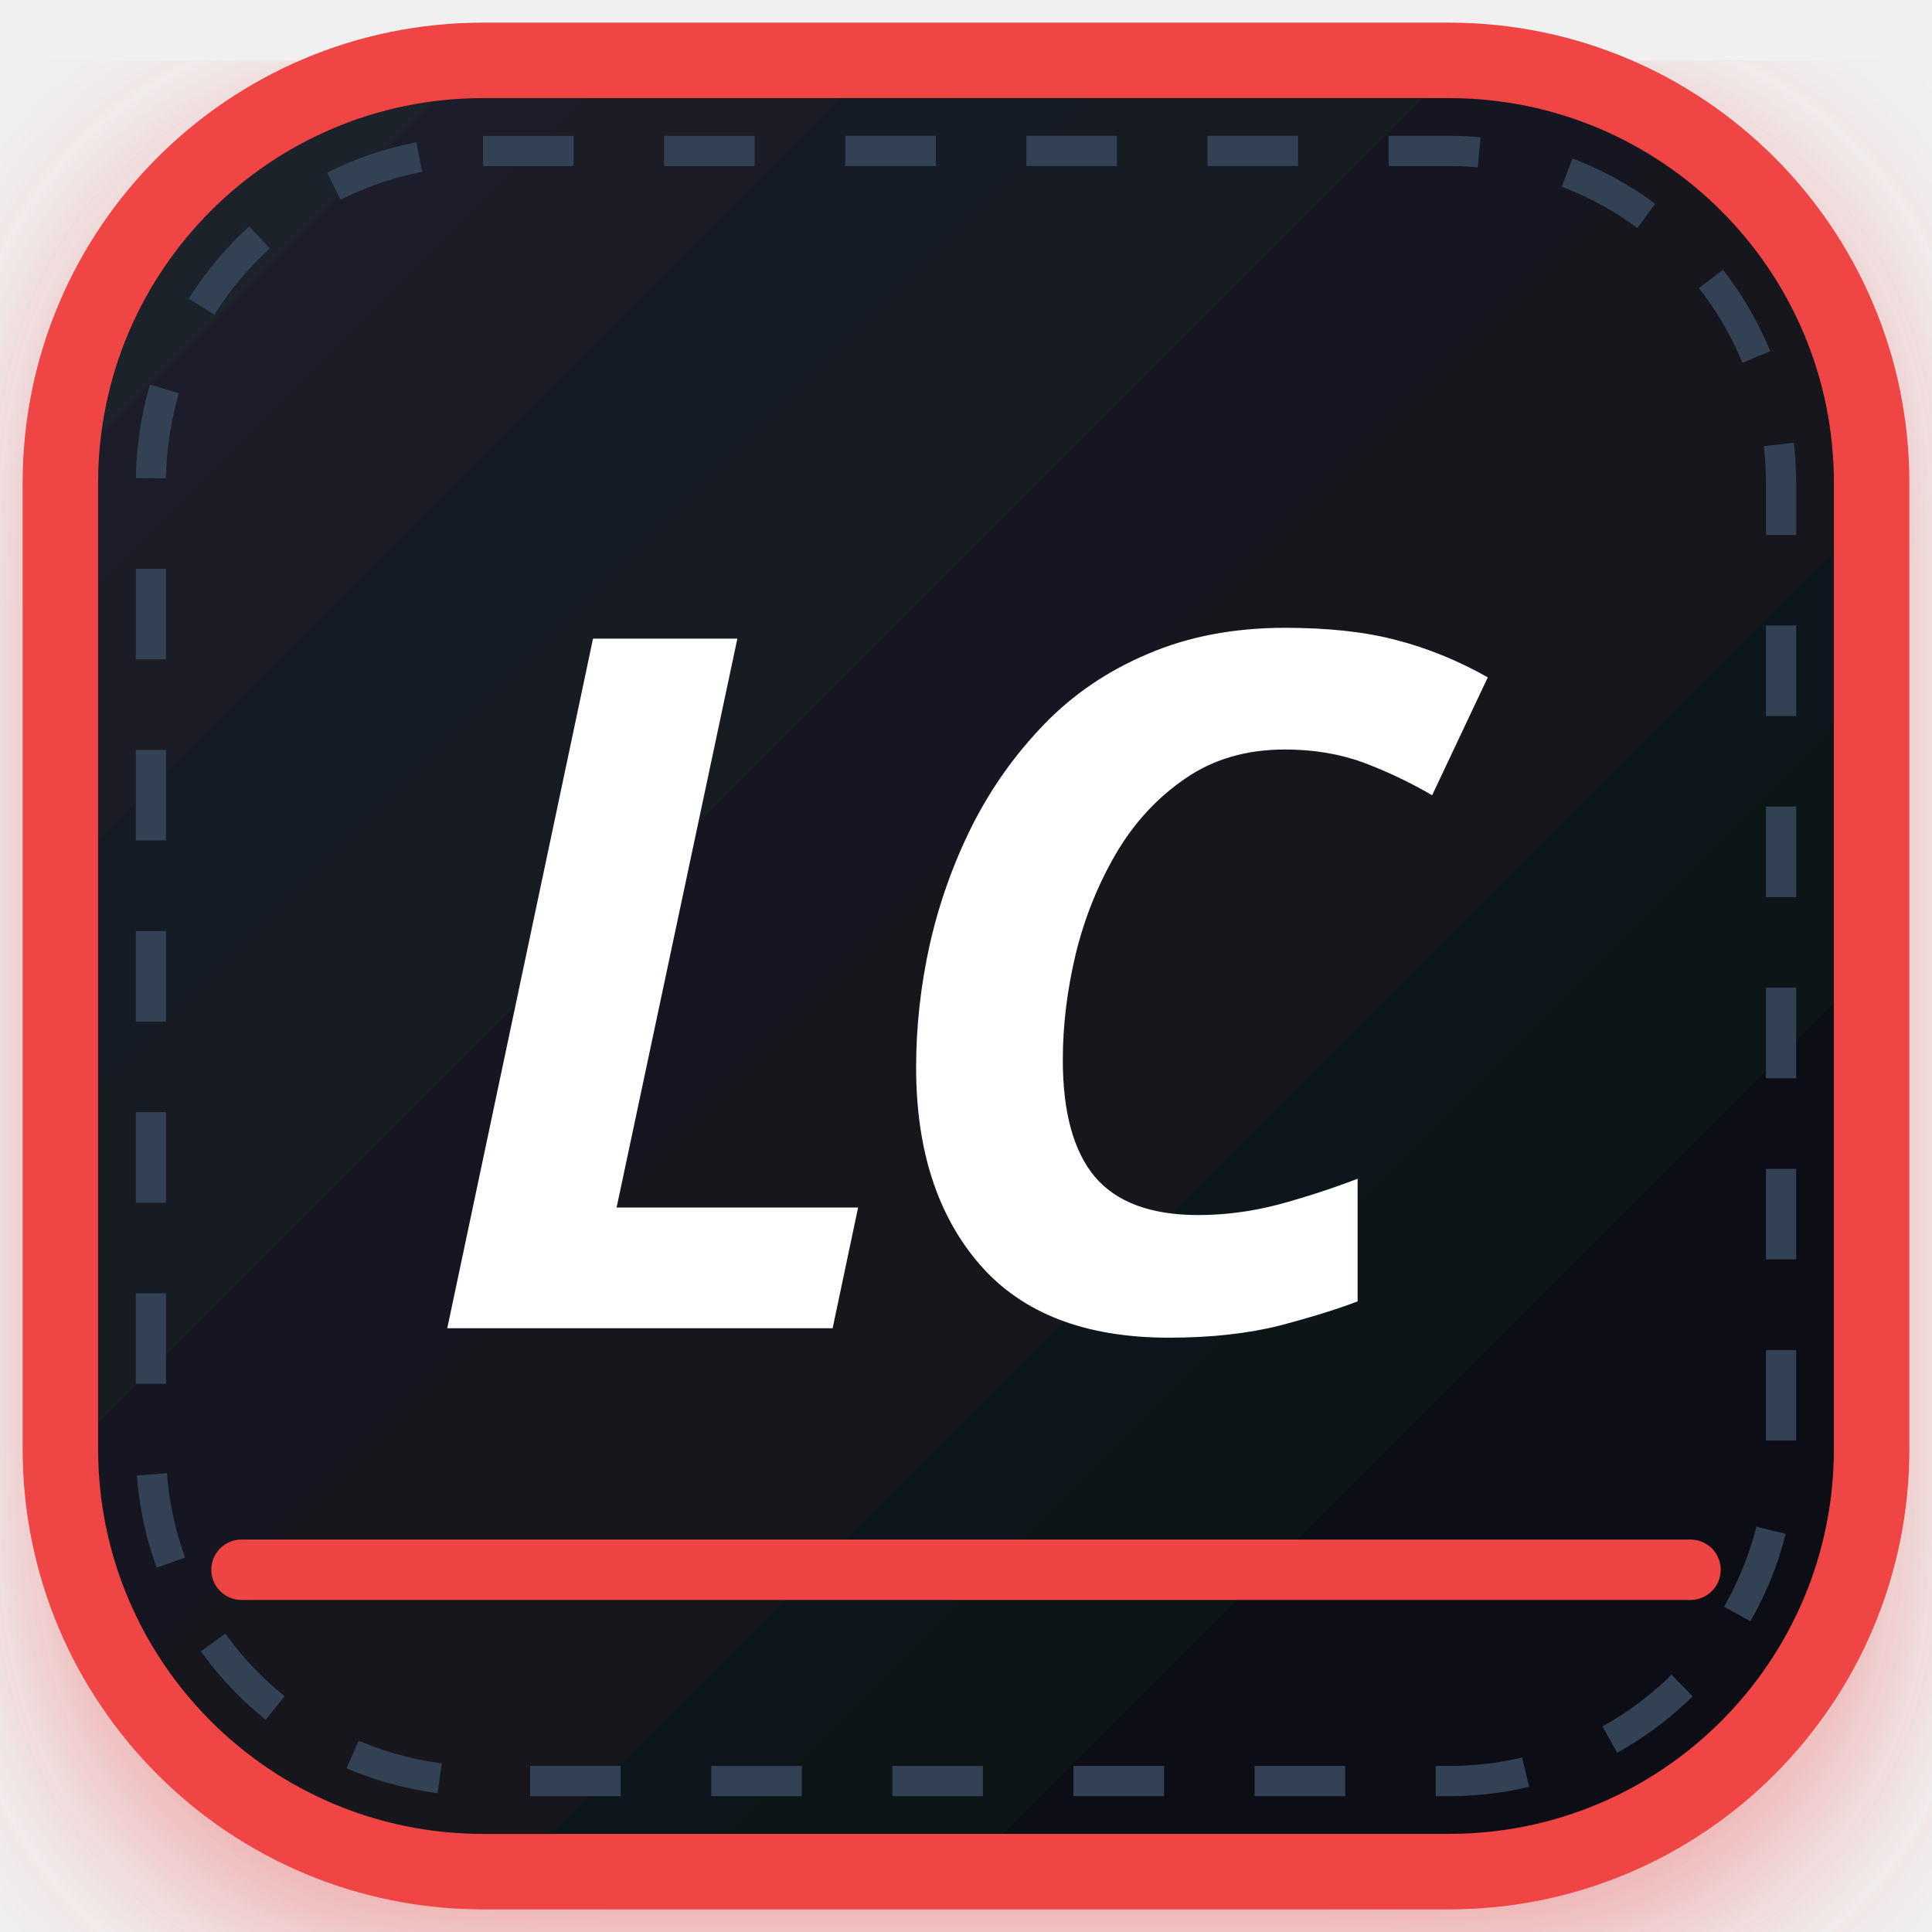
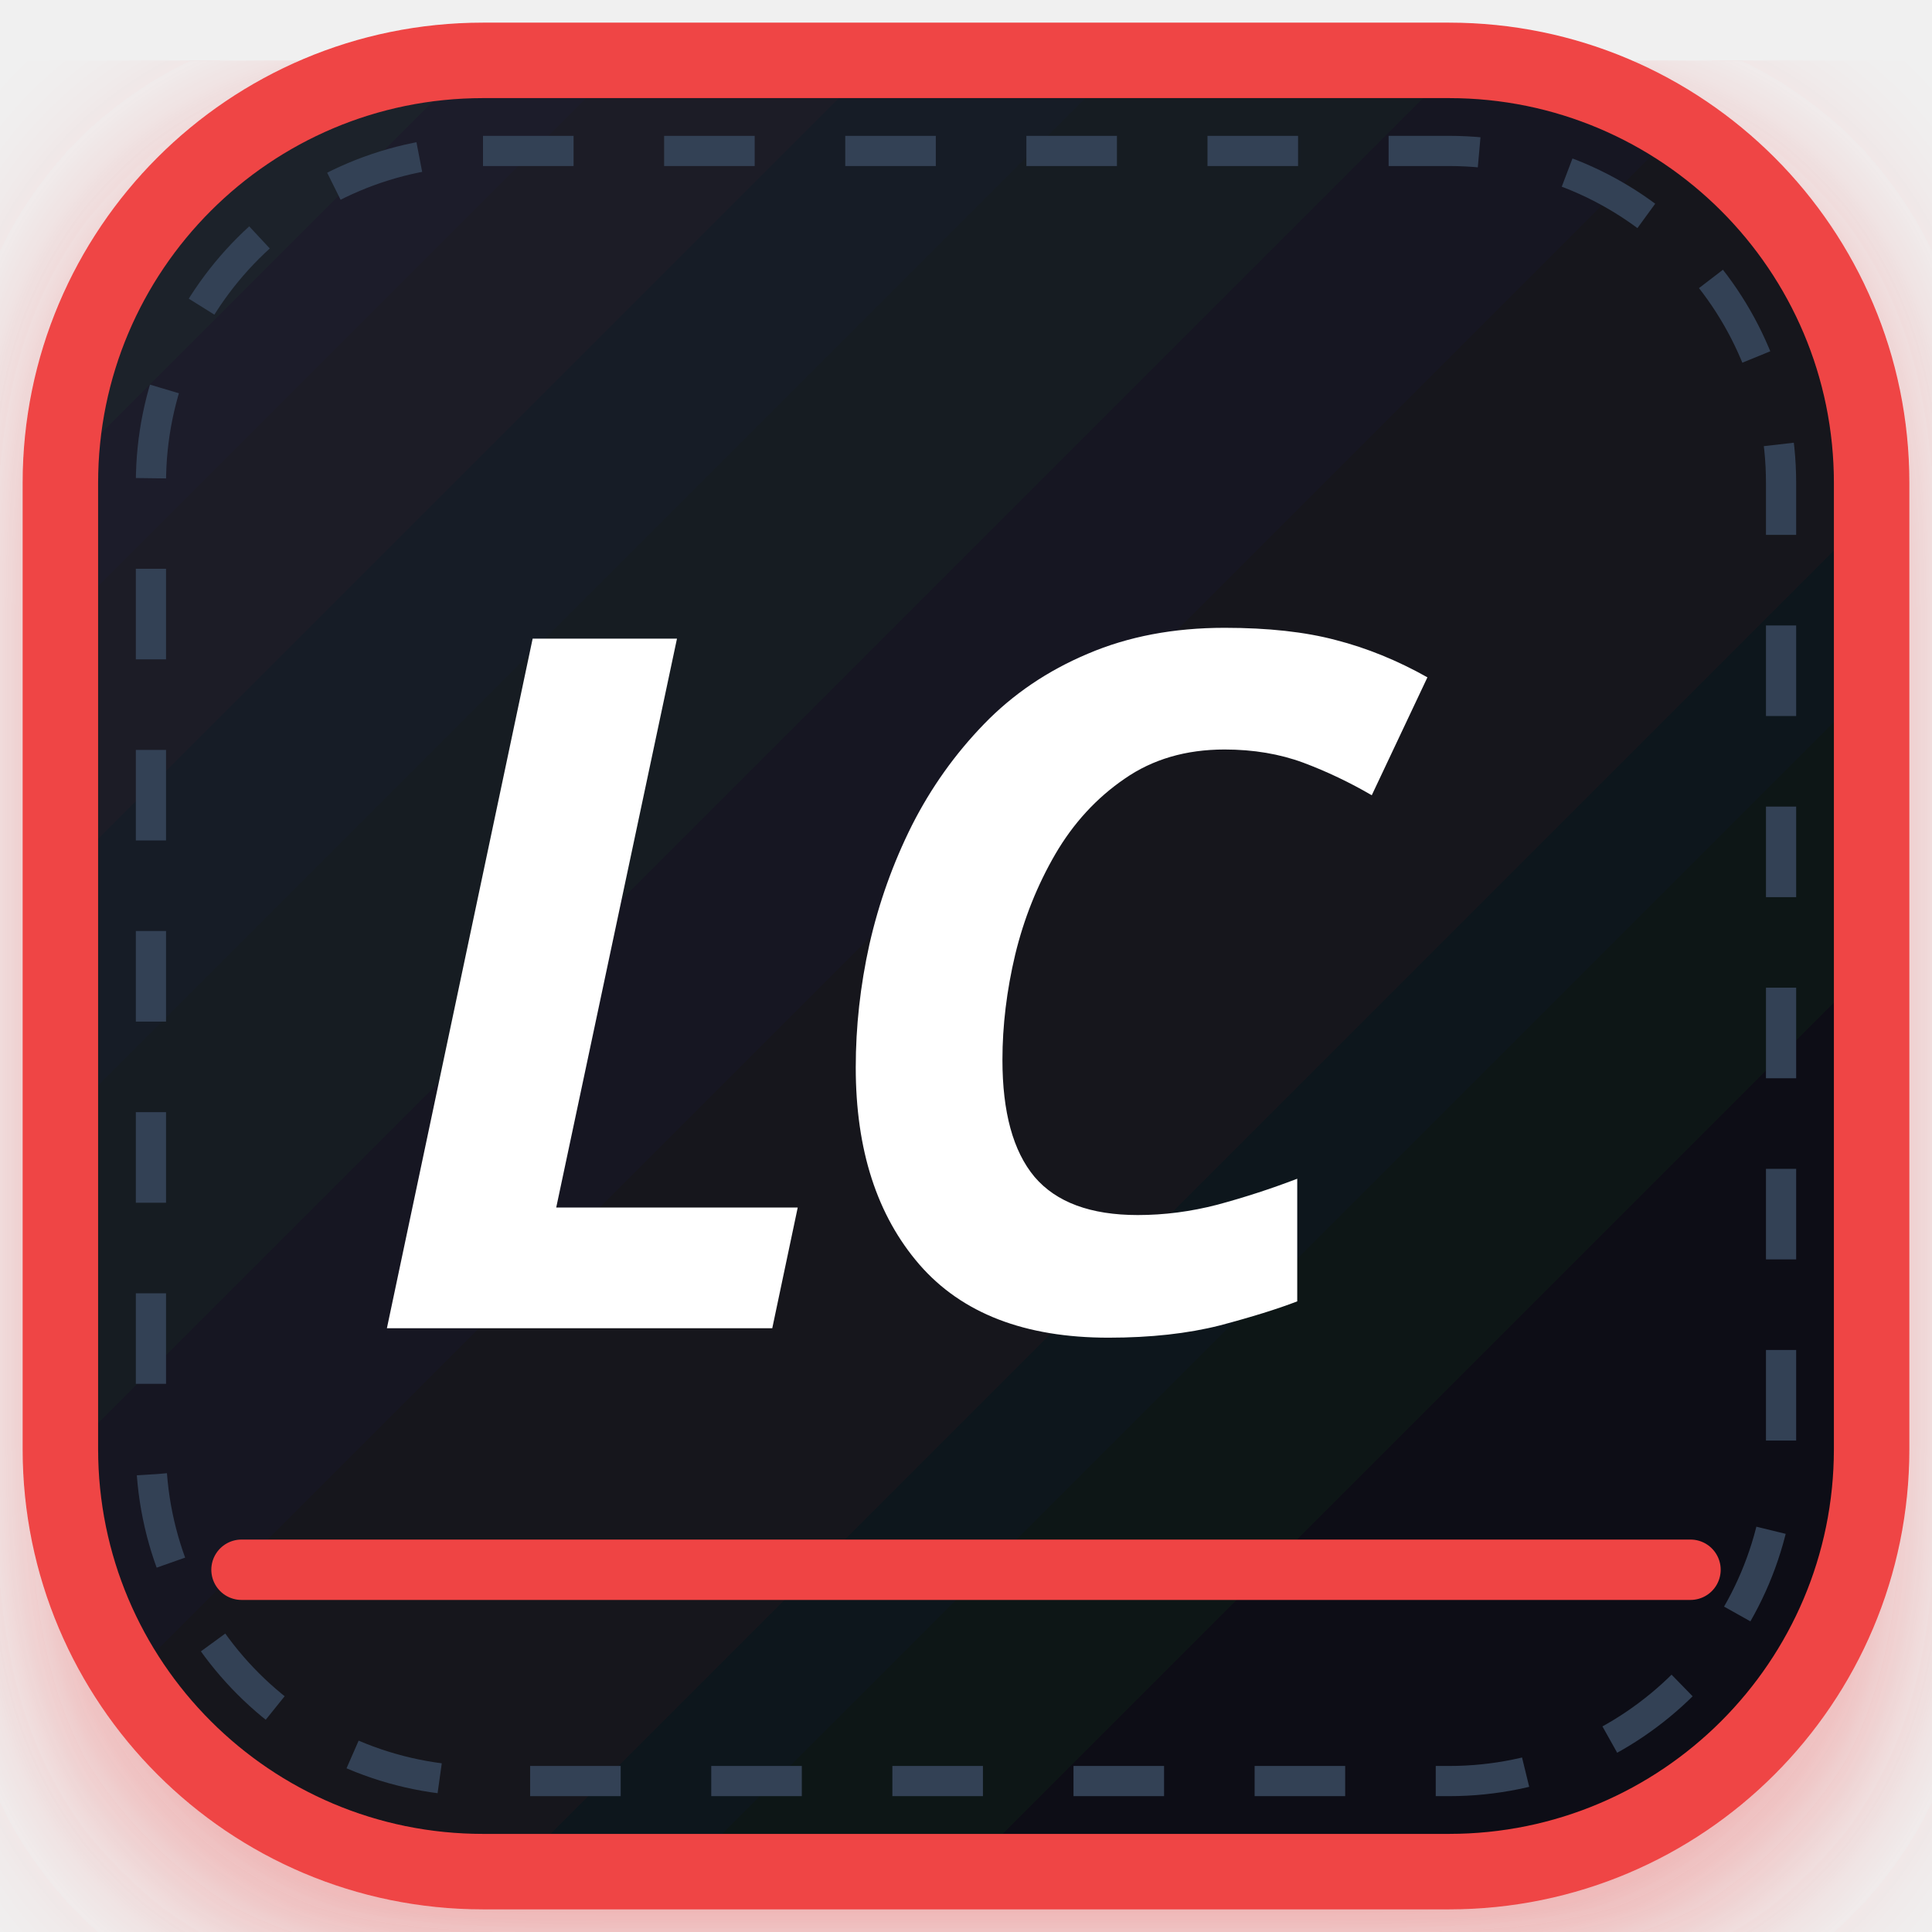
<svg xmlns="http://www.w3.org/2000/svg" viewBox="0 0 64 64" width="64" height="64">
  <defs>
    <linearGradient id="bgGrad" x1="0%" y1="0%" x2="100%" y2="100%">
      <stop offset="0%" stop-color="#1e222d" />
      <stop offset="100%" stop-color="#0a0c10" />
    </linearGradient>
    <filter id="glow" x="-20%" y="-20%" width="140%" height="140%">
      <feDropShadow dx="0" dy="2" stdDeviation="3" flood-color="#ef4444" flood-opacity="0.45" />
    </filter>
  </defs>
  <rect x="2" y="2" width="60" height="60" rx="14" fill="url(#bgGrad)" stroke="#ef4444" stroke-width="2.5" filter="url(#glow)" />
  <rect x="5" y="5" width="54" height="54" rx="11" fill="none" stroke="#334155" stroke-width="1" stroke-dasharray="3,3" />
  <g font-family="'Chakra Petch', 'Arial Black', sans-serif" font-weight="900" font-style="italic" text-anchor="middle">
-     <text x="31" y="44" font-size="32" fill="#ffffff" letter-spacing="-1.5">LC</text>
+     <text x="29" y="44" font-size="32" fill="#ffffff" letter-spacing="-1.5">LC</text>
  </g>
  <line x1="8" y1="52" x2="56" y2="52" stroke="#ef4444" stroke-width="2" stroke-linecap="round" />
</svg>
